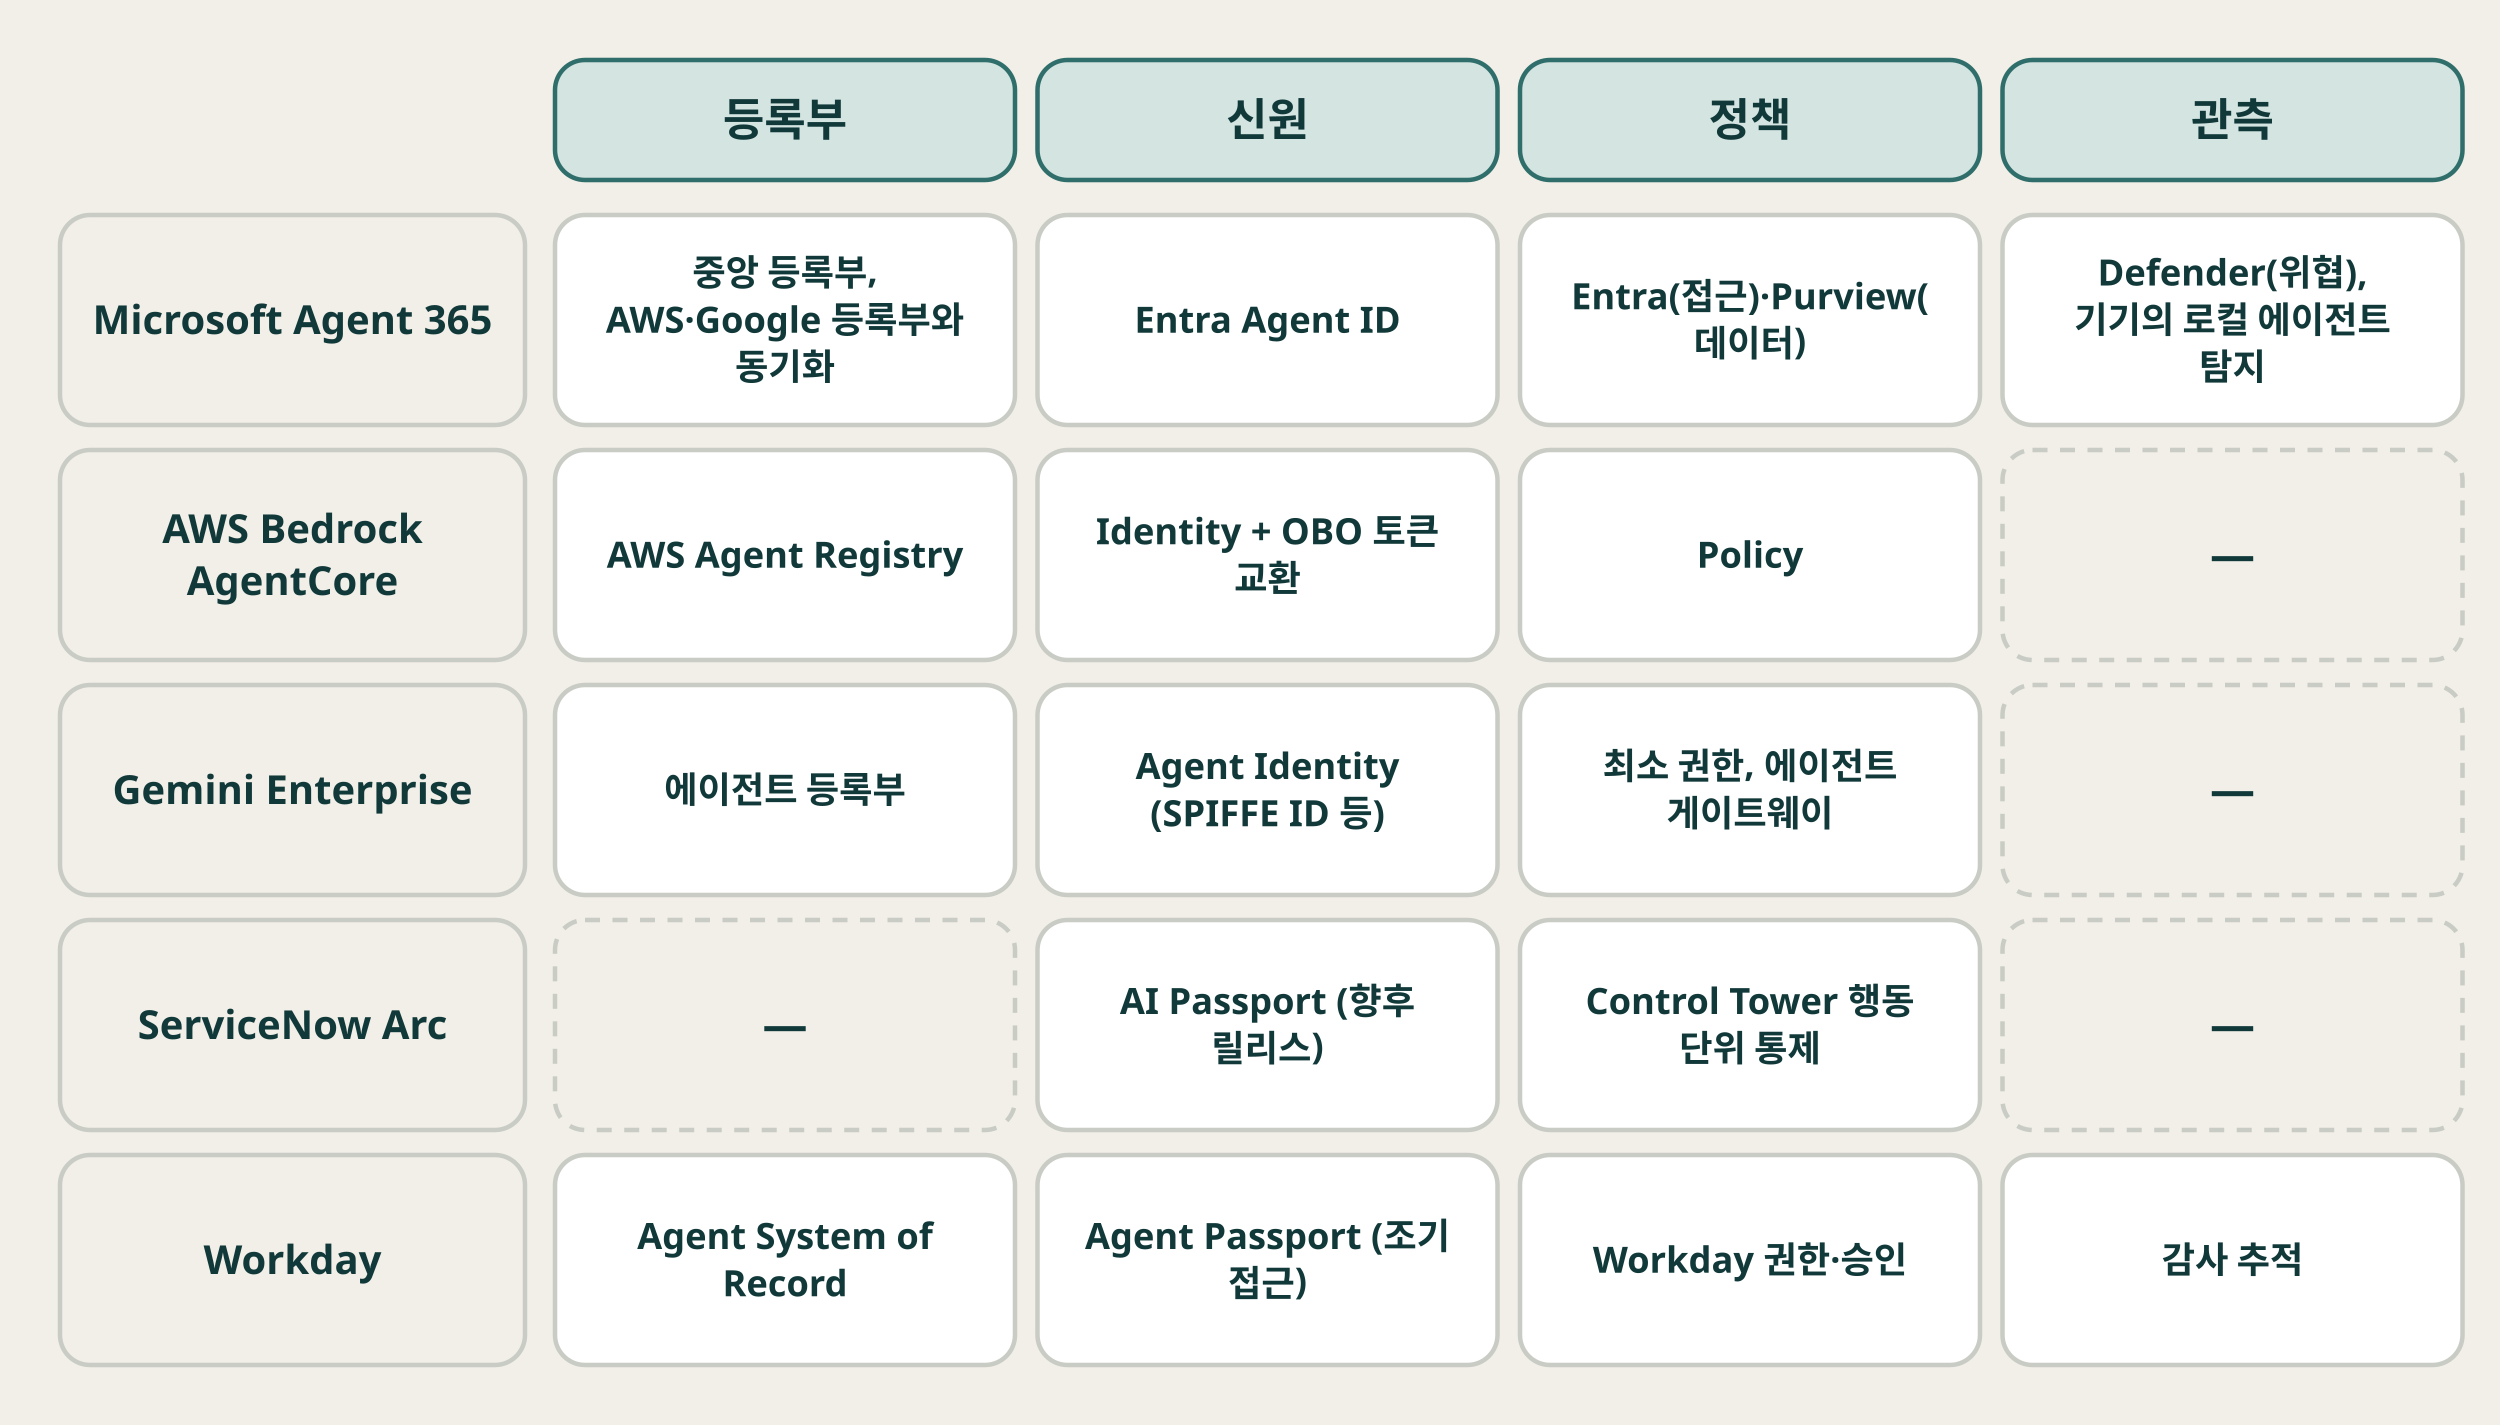
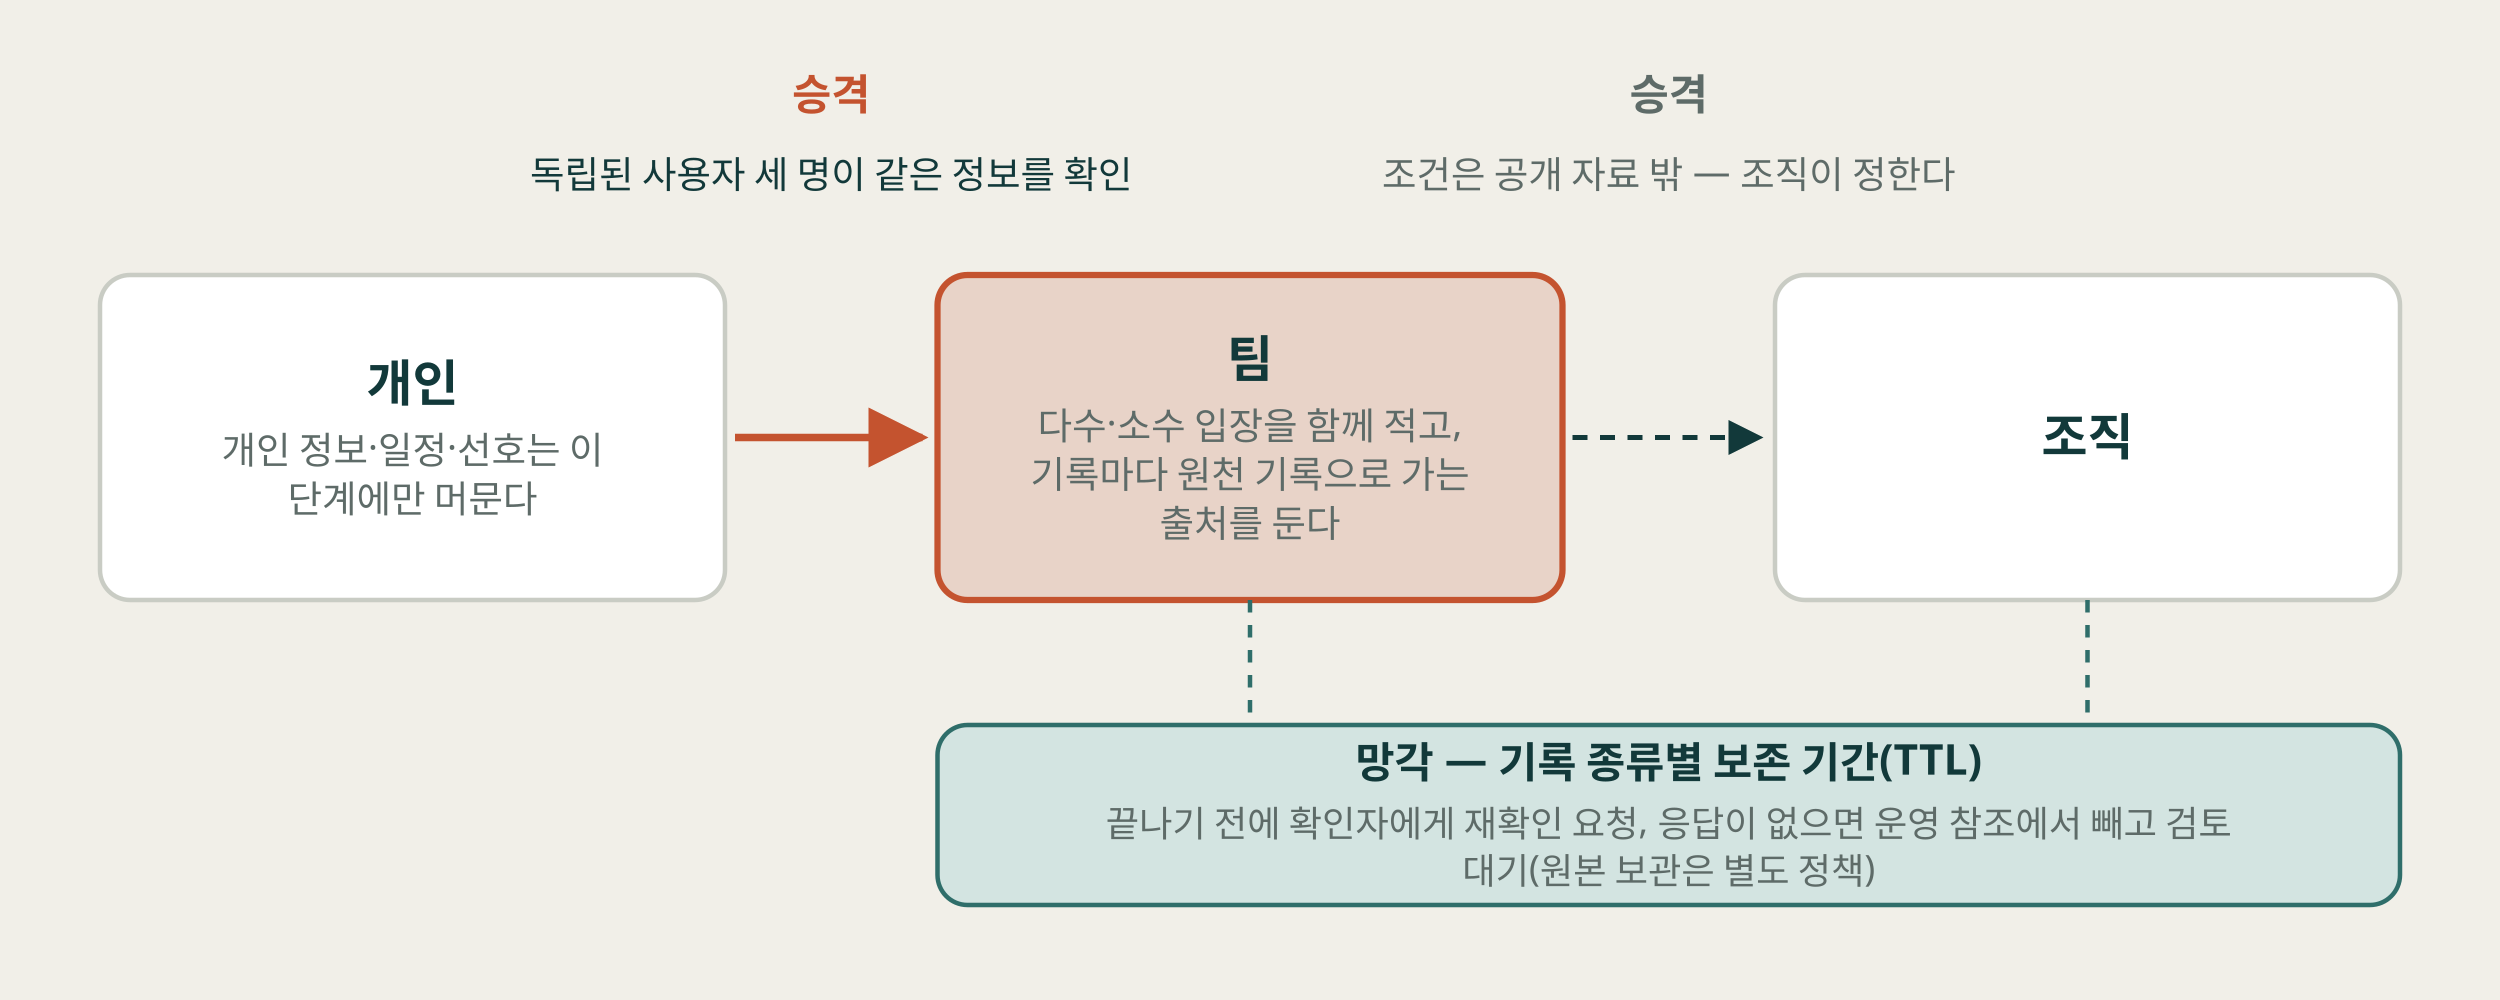
- <svg xmlns="http://www.w3.org/2000/svg" viewBox="0 0 1000 570" role="img" aria-label="제어면의 네 기능과 벤더 대응" font-family="Pretendard,'Apple SD Gothic Neo','Noto Sans KR',sans-serif">
+ <svg xmlns="http://www.w3.org/2000/svg" viewBox="0 0 1000 400" role="img" aria-label="조직 기억의 세 단계와 승격·출처·망각 규칙" font-family="Pretendard,'Apple SD Gothic Neo','Noto Sans KR',sans-serif">
  <defs>
    <marker id="mi" viewBox="0 0 10 10" refX="9" refY="5" markerWidth="7" markerHeight="7" orient="auto-start-reverse">
      <path d="M0,0L10,5L0,10z" fill="#12393A" />
    </marker>
    <marker id="mc" viewBox="0 0 10 10" refX="9" refY="5" markerWidth="8" markerHeight="8" orient="auto-start-reverse">
      <path d="M0,0L10,5L0,10z" fill="#C4532F" />
    </marker>
  </defs>
-   <rect width="1000" height="570" fill="#F1EFE8" />
-   <rect x="222" y="24" width="184" height="48" rx="12" fill="#D3E4E1" stroke="#2F6E6A" stroke-width="1.8" />
-   <text x="314.0" y="54.3" fill="#12393A" font-size="18" font-weight="700" text-anchor="middle">등록부</text>
-   <rect x="415" y="24" width="184" height="48" rx="12" fill="#D3E4E1" stroke="#2F6E6A" stroke-width="1.8" />
-   <text x="507.0" y="54.3" fill="#12393A" font-size="18" font-weight="700" text-anchor="middle">신원</text>
-   <rect x="608" y="24" width="184" height="48" rx="12" fill="#D3E4E1" stroke="#2F6E6A" stroke-width="1.8" />
-   <text x="700.0" y="54.3" fill="#12393A" font-size="18" font-weight="700" text-anchor="middle">정책</text>
-   <rect x="801" y="24" width="184" height="48" rx="12" fill="#D3E4E1" stroke="#2F6E6A" stroke-width="1.8" />
-   <text x="893.0" y="54.3" fill="#12393A" font-size="18" font-weight="700" text-anchor="middle">관측</text>
-   <rect x="24" y="86" width="186" height="84" rx="12" fill="#F1EFE8" stroke="#C9CCC4" stroke-width="1.8" />
-   <text x="117.0" y="133.6" fill="#12393A" font-size="16" font-weight="700" text-anchor="middle">Microsoft Agent 365</text>
-   <rect x="222" y="86" width="184" height="84" rx="12" fill="#FFFFFF" stroke="#C9CCC4" stroke-width="1.8" />
-   <text x="314.0" y="114.2" fill="#12393A" font-size="14.5" font-weight="700" text-anchor="middle">중앙 등록부,</text>
-   <text x="314.0" y="133.1" fill="#12393A" font-size="14.5" font-weight="700" text-anchor="middle">AWS·Google 등록부와</text>
-   <text x="314.0" y="151.9" fill="#12393A" font-size="14.5" font-weight="700" text-anchor="middle">동기화</text>
-   <rect x="415" y="86" width="184" height="84" rx="12" fill="#FFFFFF" stroke="#C9CCC4" stroke-width="1.8" />
-   <text x="507.0" y="133.1" fill="#12393A" font-size="14.5" font-weight="700" text-anchor="middle">Entra Agent ID</text>
-   <rect x="608" y="86" width="184" height="84" rx="12" fill="#FFFFFF" stroke="#C9CCC4" stroke-width="1.8" />
-   <text x="700.0" y="123.7" fill="#12393A" font-size="14.5" font-weight="700" text-anchor="middle">Entra(접근)·Purview(</text>
-   <text x="700.0" y="142.5" fill="#12393A" font-size="14.5" font-weight="700" text-anchor="middle">데이터)</text>
-   <rect x="801" y="86" width="184" height="84" rx="12" fill="#FFFFFF" stroke="#C9CCC4" stroke-width="1.8" />
-   <text x="893.0" y="114.2" fill="#12393A" font-size="14.5" font-weight="700" text-anchor="middle">Defender(위협),</text>
-   <text x="893.0" y="133.1" fill="#12393A" font-size="14.5" font-weight="700" text-anchor="middle">기기의 로컬 에이전트</text>
-   <text x="893.0" y="151.9" fill="#12393A" font-size="14.5" font-weight="700" text-anchor="middle">탐지</text>
-   <rect x="24" y="180" width="186" height="84" rx="12" fill="#F1EFE8" stroke="#C9CCC4" stroke-width="1.8" />
-   <text x="117.0" y="217.2" fill="#12393A" font-size="16" font-weight="700" text-anchor="middle">AWS Bedrock</text>
-   <text x="117.0" y="238.0" fill="#12393A" font-size="16" font-weight="700" text-anchor="middle">AgentCore</text>
-   <rect x="222" y="180" width="184" height="84" rx="12" fill="#FFFFFF" stroke="#C9CCC4" stroke-width="1.8" />
-   <text x="314.0" y="227.1" fill="#12393A" font-size="14.5" font-weight="700" text-anchor="middle">AWS Agent Registry</text>
-   <rect x="415" y="180" width="184" height="84" rx="12" fill="#FFFFFF" stroke="#C9CCC4" stroke-width="1.8" />
-   <text x="507.0" y="217.7" fill="#12393A" font-size="14.5" font-weight="700" text-anchor="middle">Identity + OBO 토큰</text>
-   <text x="507.0" y="236.5" fill="#12393A" font-size="14.5" font-weight="700" text-anchor="middle">교환</text>
-   <rect x="608" y="180" width="184" height="84" rx="12" fill="#FFFFFF" stroke="#C9CCC4" stroke-width="1.8" />
-   <text x="700.0" y="227.1" fill="#12393A" font-size="14.5" font-weight="700" text-anchor="middle">Policy</text>
-   <rect x="801" y="180" width="184" height="84" rx="12" fill="#F1EFE8" stroke="#C9CCC4" stroke-width="1.8" stroke-dasharray="6 5" />
-   <text x="893.0" y="228.3" fill="#12393A" font-size="18" font-weight="700" text-anchor="middle">—</text>
-   <rect x="24" y="274" width="186" height="84" rx="12" fill="#F1EFE8" stroke="#C9CCC4" stroke-width="1.8" />
-   <text x="117.0" y="321.6" fill="#12393A" font-size="16" font-weight="700" text-anchor="middle">Gemini Enterprise</text>
-   <rect x="222" y="274" width="184" height="84" rx="12" fill="#FFFFFF" stroke="#C9CCC4" stroke-width="1.8" />
-   <text x="314.0" y="321.1" fill="#12393A" font-size="14.5" font-weight="700" text-anchor="middle">에이전트 등록부</text>
-   <rect x="415" y="274" width="184" height="84" rx="12" fill="#FFFFFF" stroke="#C9CCC4" stroke-width="1.8" />
-   <text x="507.0" y="311.6" fill="#12393A" font-size="14.5" font-weight="700" text-anchor="middle">Agent Identity</text>
-   <text x="507.0" y="330.5" fill="#12393A" font-size="14.5" font-weight="700" text-anchor="middle">(SPIFFE ID 등)</text>
-   <rect x="608" y="274" width="184" height="84" rx="12" fill="#FFFFFF" stroke="#C9CCC4" stroke-width="1.8" />
-   <text x="700.0" y="311.6" fill="#12393A" font-size="14.5" font-weight="700" text-anchor="middle">최소 권한, 에이전트</text>
-   <text x="700.0" y="330.5" fill="#12393A" font-size="14.5" font-weight="700" text-anchor="middle">게이트웨이</text>
-   <rect x="801" y="274" width="184" height="84" rx="12" fill="#F1EFE8" stroke="#C9CCC4" stroke-width="1.8" stroke-dasharray="6 5" />
-   <text x="893.0" y="322.3" fill="#12393A" font-size="18" font-weight="700" text-anchor="middle">—</text>
-   <rect x="24" y="368" width="186" height="84" rx="12" fill="#F1EFE8" stroke="#C9CCC4" stroke-width="1.8" />
-   <text x="117.0" y="415.6" fill="#12393A" font-size="16" font-weight="700" text-anchor="middle">ServiceNow Arc</text>
-   <rect x="222" y="368" width="184" height="84" rx="12" fill="#F1EFE8" stroke="#C9CCC4" stroke-width="1.8" stroke-dasharray="6 5" />
-   <text x="314.0" y="416.3" fill="#12393A" font-size="18" font-weight="700" text-anchor="middle">—</text>
-   <rect x="415" y="368" width="184" height="84" rx="12" fill="#FFFFFF" stroke="#C9CCC4" stroke-width="1.8" />
-   <text x="507.0" y="405.6" fill="#12393A" font-size="14.5" font-weight="700" text-anchor="middle">AI Passport (향후</text>
-   <text x="507.0" y="424.5" fill="#12393A" font-size="14.5" font-weight="700" text-anchor="middle">릴리스)</text>
-   <rect x="608" y="368" width="184" height="84" rx="12" fill="#FFFFFF" stroke="#C9CCC4" stroke-width="1.8" />
-   <text x="700.0" y="405.6" fill="#12393A" font-size="14.5" font-weight="700" text-anchor="middle">Control Tower 행동</text>
-   <text x="700.0" y="424.5" fill="#12393A" font-size="14.5" font-weight="700" text-anchor="middle">단위 통제</text>
-   <rect x="801" y="368" width="184" height="84" rx="12" fill="#F1EFE8" stroke="#C9CCC4" stroke-width="1.8" stroke-dasharray="6 5" />
-   <text x="893.0" y="416.3" fill="#12393A" font-size="18" font-weight="700" text-anchor="middle">—</text>
-   <rect x="24" y="462" width="186" height="84" rx="12" fill="#F1EFE8" stroke="#C9CCC4" stroke-width="1.8" />
-   <text x="117.0" y="509.6" fill="#12393A" font-size="16" font-weight="700" text-anchor="middle">Workday</text>
-   <rect x="222" y="462" width="184" height="84" rx="12" fill="#FFFFFF" stroke="#C9CCC4" stroke-width="1.8" />
-   <text x="314.0" y="499.6" fill="#12393A" font-size="14.5" font-weight="700" text-anchor="middle">Agent System of</text>
-   <text x="314.0" y="518.5" fill="#12393A" font-size="14.5" font-weight="700" text-anchor="middle">Record</text>
-   <rect x="415" y="462" width="184" height="84" rx="12" fill="#FFFFFF" stroke="#C9CCC4" stroke-width="1.8" />
-   <text x="507.0" y="499.6" fill="#12393A" font-size="14.5" font-weight="700" text-anchor="middle">Agent Passport (조기</text>
-   <text x="507.0" y="518.5" fill="#12393A" font-size="14.5" font-weight="700" text-anchor="middle">접근)</text>
-   <rect x="608" y="462" width="184" height="84" rx="12" fill="#FFFFFF" stroke="#C9CCC4" stroke-width="1.8" />
-   <text x="700.0" y="509.1" fill="#12393A" font-size="14.5" font-weight="700" text-anchor="middle">Workday 권한·승인</text>
-   <rect x="801" y="462" width="184" height="84" rx="12" fill="#FFFFFF" stroke="#C9CCC4" stroke-width="1.8" />
-   <text x="893.0" y="509.1" fill="#12393A" font-size="14.5" font-weight="700" text-anchor="middle">감사 추적</text>
+   <rect width="1000" height="400" fill="#F1EFE8" />
+   <rect x="40" y="110" width="250" height="130" rx="12" fill="#FFFFFF" stroke="#C9CCC4" stroke-width="1.8" />
+   <text x="165.0" y="160.5" fill="#12393A" font-size="20" font-weight="700" text-anchor="middle">개인</text>
+   <text x="165.0" y="185.5" fill="#5E6B68" font-size="15" font-weight="400" text-anchor="middle">개인 정보·일정·선호는 이</text>
+   <text x="165.0" y="205.0" fill="#5E6B68" font-size="15" font-weight="400" text-anchor="middle">단계에만 머문다</text>
+   <rect x="375" y="110" width="250" height="130" rx="12" fill="#E8D3C8" stroke="#C4532F" stroke-width="2.5" />
+   <text x="500.0" y="150.8" fill="#12393A" font-size="20" font-weight="700" text-anchor="middle">팀</text>
+   <text x="500.0" y="175.8" fill="#5E6B68" font-size="15" font-weight="400" text-anchor="middle">다수·소수 입장을 함께 적고,</text>
+   <text x="500.0" y="195.2" fill="#5E6B68" font-size="15" font-weight="400" text-anchor="middle">기록마다 원천 기록으로 가는</text>
+   <text x="500.0" y="214.8" fill="#5E6B68" font-size="15" font-weight="400" text-anchor="middle">출처를 둔다</text>
+   <rect x="710" y="110" width="250" height="130" rx="12" fill="#FFFFFF" stroke="#C9CCC4" stroke-width="1.8" />
+   <text x="835.0" y="182.0" fill="#12393A" font-size="20" font-weight="700" text-anchor="middle">조직</text>
+   <path d="M294,175.0 L369,175.0" fill="none" stroke="#C4532F" stroke-width="3" marker-end="url(#mc)" />
+   <text fill="#C4532F" font-size="17" font-weight="700" text-anchor="middle" dominant-baseline="middle">
+     <tspan x="332.5" y="38.0">승격</tspan>
+   </text>
+   <text fill="#12393A" font-size="15" font-weight="400" text-anchor="middle" dominant-baseline="middle">
+     <tspan x="332.5" y="70.0">독립된 사용자 세 명이 같은 정보를 확인</tspan>
+   </text>
+   <path d="M629,175.0 L704,175.0" fill="none" stroke="#12393A" stroke-width="2" stroke-dasharray="6 5" marker-end="url(#mi)" />
+   <text fill="#5E6B68" font-size="17" font-weight="700" text-anchor="middle" dominant-baseline="middle">
+     <tspan x="667.5" y="38.0">승격</tspan>
+   </text>
+   <text fill="#5E6B68" font-size="15" font-weight="400" text-anchor="middle" dominant-baseline="middle">
+     <tspan x="667.5" y="70.0">조건은 공개 자료 밖 — 조직이 정한다</tspan>
+   </text>
+   <rect x="375" y="290" width="585" height="72" rx="12" fill="#D3E4E1" stroke="#2F6E6A" stroke-width="1.8" />
+   <text x="667.5" y="311.1" fill="#12393A" font-size="17" font-weight="700" text-anchor="middle">망각 — 기록 종류별 보존 기간(TTL)</text>
+   <text x="667.5" y="334.7" fill="#5E6B68" font-size="14.5" font-weight="400" text-anchor="middle">끝나기 전에 확인자에게 재확인 요청, 응답이 없으면 운영 참조에서 빼고 검토</text>
+   <text x="667.5" y="353.6" fill="#5E6B68" font-size="14.5" font-weight="400" text-anchor="middle">대기(원본 보관은 별도 정책)</text>
+   <line x1="500.0" y1="240" x2="500.0" y2="290" stroke="#2F6E6A" stroke-width="1.8" stroke-dasharray="5 5" />
+   <line x1="835.0" y1="240" x2="835.0" y2="290" stroke="#2F6E6A" stroke-width="1.8" stroke-dasharray="5 5" />
</svg>
